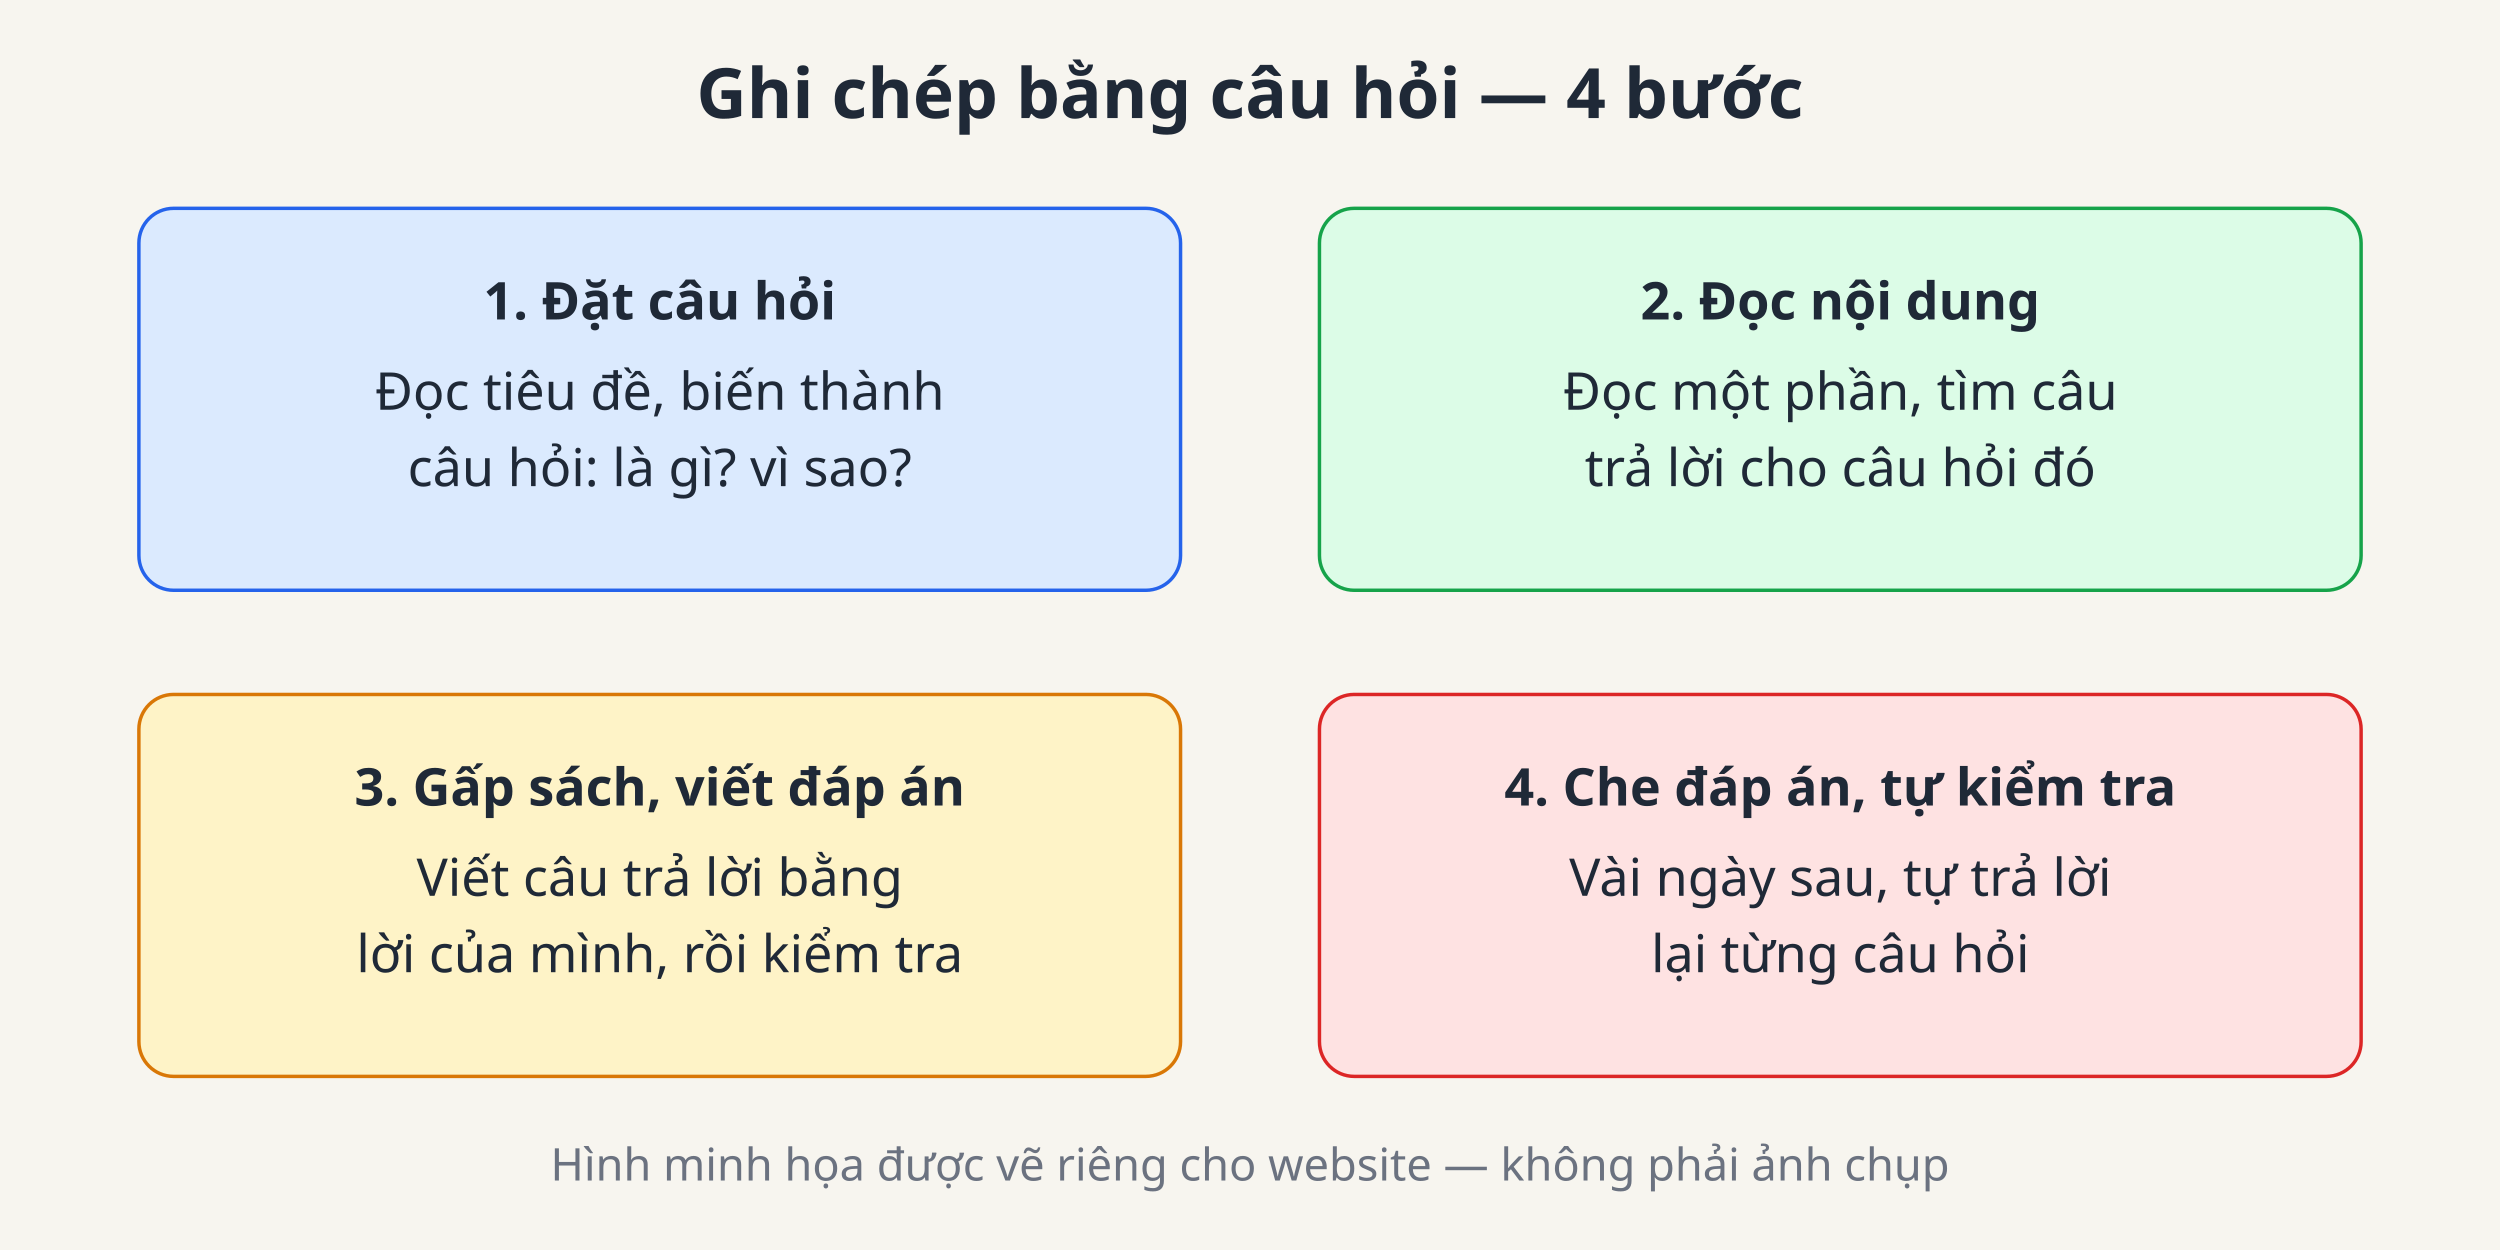
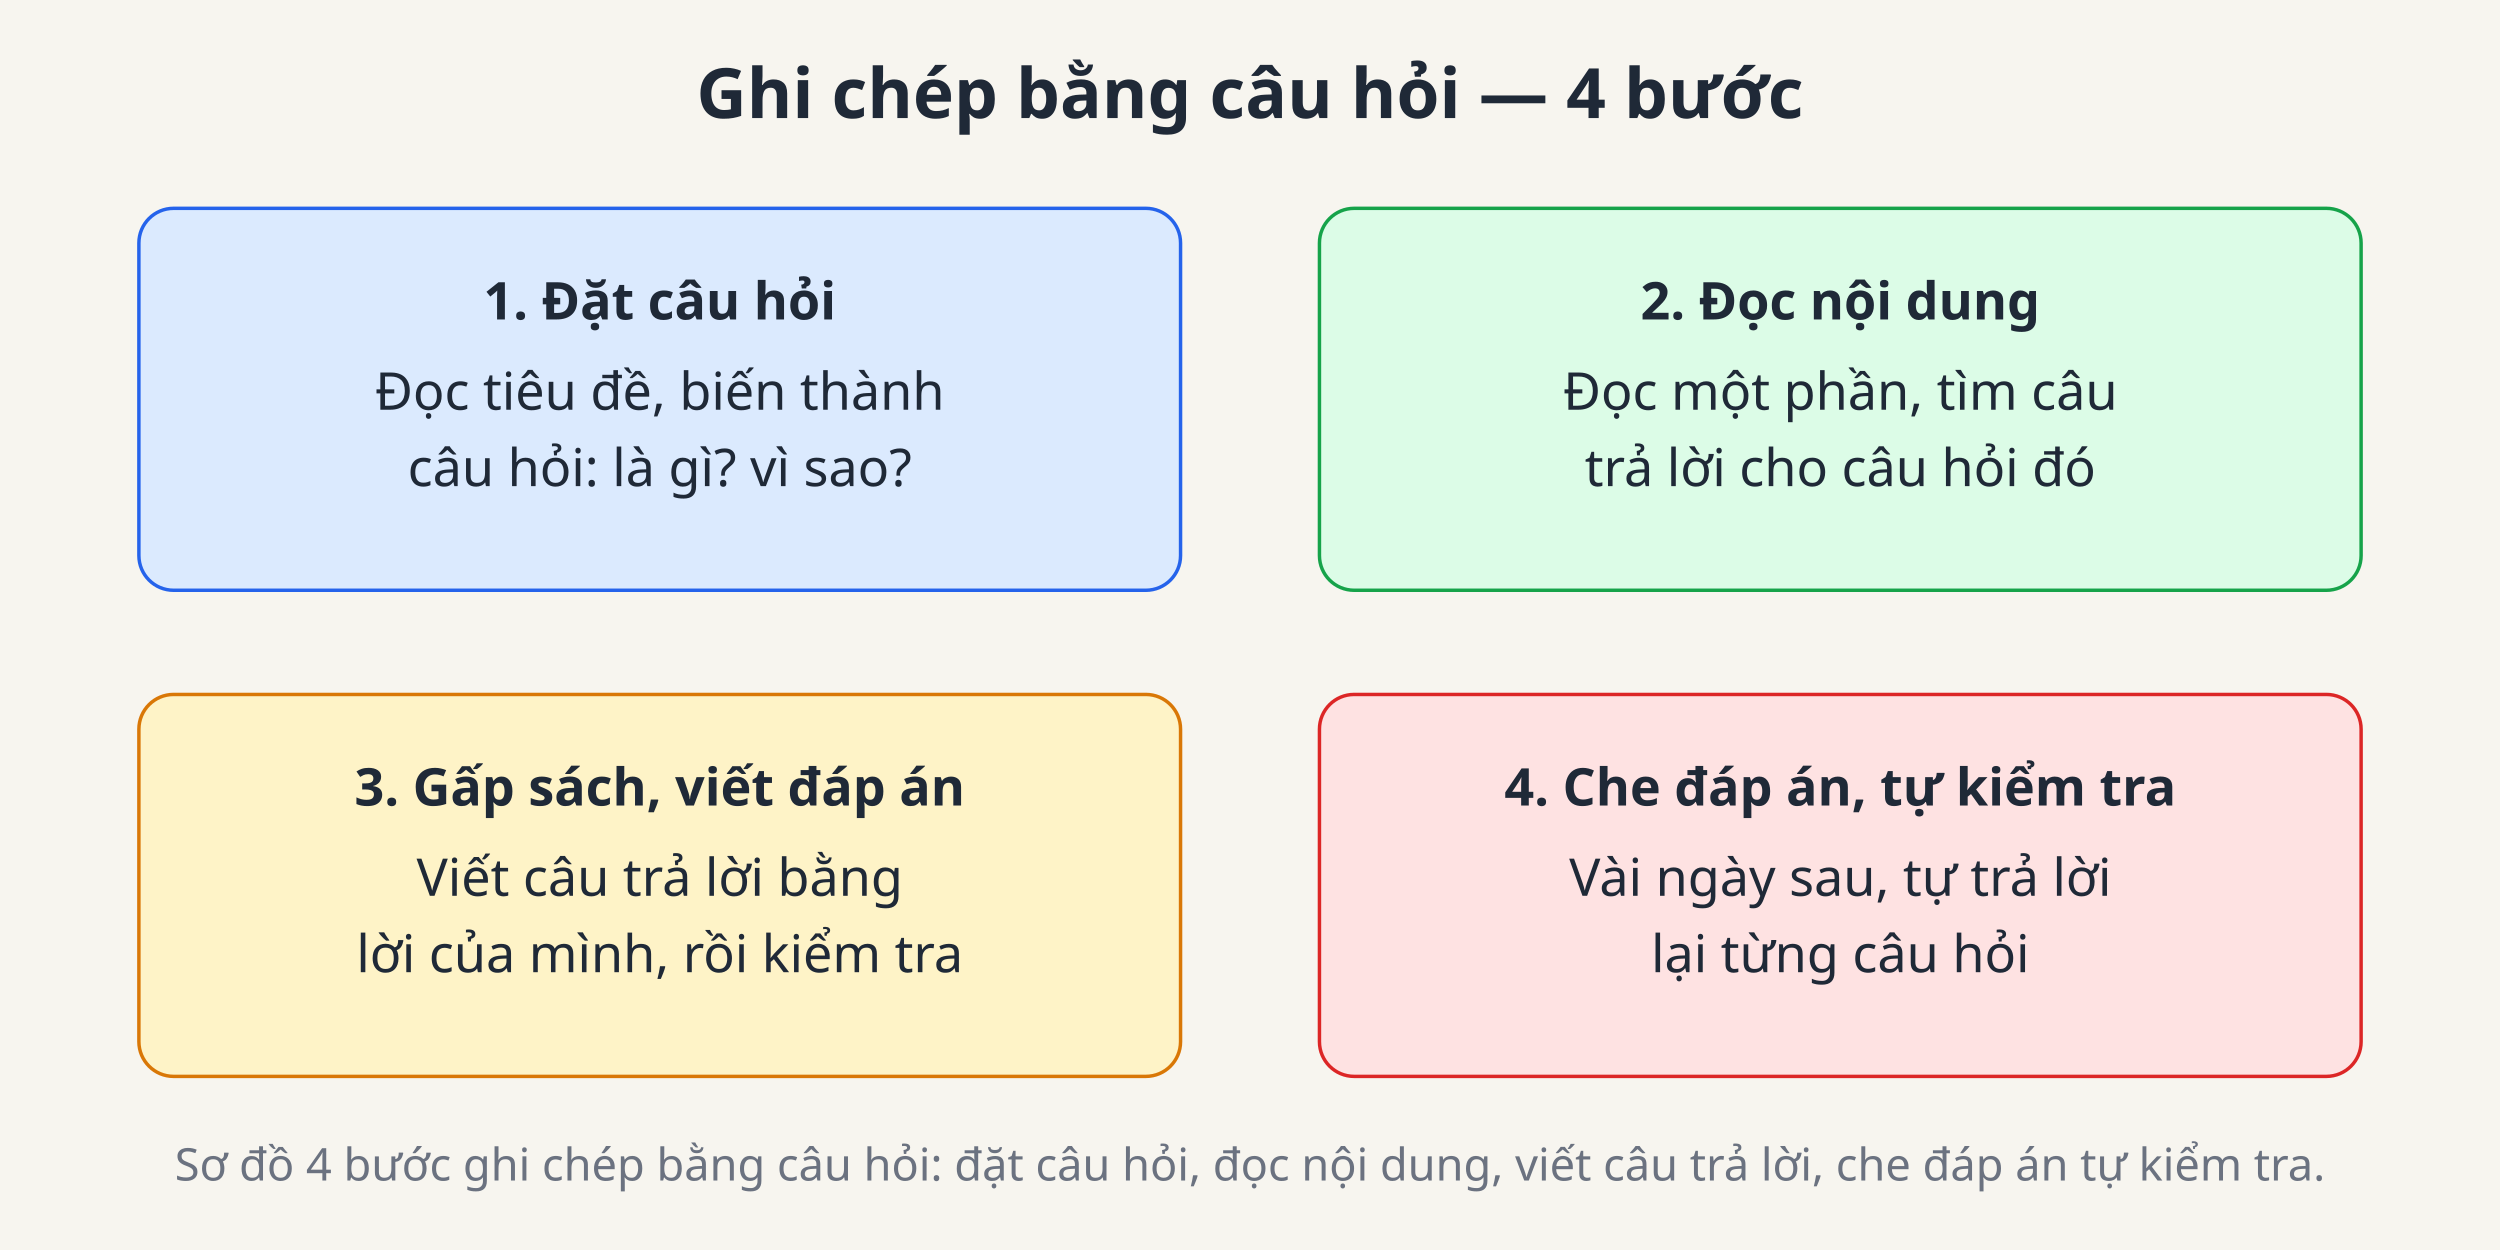
<svg xmlns="http://www.w3.org/2000/svg" width="720" height="360" viewBox="0 0 720 360" role="img" aria-label="Sơ đồ bốn bước ghi chép bằng câu hỏi: đặt câu hỏi từ tiêu đề, đọc nội dung, gấp sách viết câu trả lời, che đáp án để tự kiểm tra">
  <rect width="720" height="360" fill="#f7f5ef" />
  <text x="360" y="34" text-anchor="middle" font-family="sans-serif" font-size="20" font-weight="bold" fill="#1f2937">Ghi chép bằng câu hỏi — 4 bước</text>
  <g font-family="sans-serif" font-size="15" fill="#1f2937">
    <rect x="40" y="60" width="300" height="110" rx="10" fill="#dbeafe" stroke="#2563eb" />
    <text x="190" y="92" text-anchor="middle" font-weight="bold">1. Đặt câu hỏi</text>
    <text x="190" y="118" text-anchor="middle">Đọc tiêu đề, biến thành</text>
    <text x="190" y="140" text-anchor="middle">câu hỏi: là gì? vì sao?</text>
    <rect x="380" y="60" width="300" height="110" rx="10" fill="#dcfce7" stroke="#16a34a" />
    <text x="530" y="92" text-anchor="middle" font-weight="bold">2. Đọc nội dung</text>
    <text x="530" y="118" text-anchor="middle">Đọc một phần, tìm câu</text>
    <text x="530" y="140" text-anchor="middle">trả lời cho câu hỏi đó</text>
    <rect x="40" y="200" width="300" height="110" rx="10" fill="#fef3c7" stroke="#d97706" />
    <text x="190" y="232" text-anchor="middle" font-weight="bold">3. Gấp sách, viết đáp án</text>
    <text x="190" y="258" text-anchor="middle">Viết câu trả lời bằng</text>
    <text x="190" y="280" text-anchor="middle">lời của mình, rồi kiểm tra</text>
    <rect x="380" y="200" width="300" height="110" rx="10" fill="#fee2e2" stroke="#dc2626" />
    <text x="530" y="232" text-anchor="middle" font-weight="bold">4. Che đáp án, tự kiểm tra</text>
    <text x="530" y="258" text-anchor="middle">Vài ngày sau, tự trả lời</text>
    <text x="530" y="280" text-anchor="middle">lại từng câu hỏi</text>
  </g>
-   <text x="360" y="340" text-anchor="middle" font-family="sans-serif" font-size="13" fill="#6b7280">Hình minh họa được vẽ riêng cho website — không phải ảnh chụp</text>
+   <text x="360" y="340" text-anchor="middle" font-family="sans-serif" font-size="13" fill="#6b7280">Sơ đồ 4 bước ghi chép bằng câu hỏi: đặt câu hỏi, đọc nội dung, viết câu trả lời, che đáp án tự kiểm tra.</text>
</svg>
